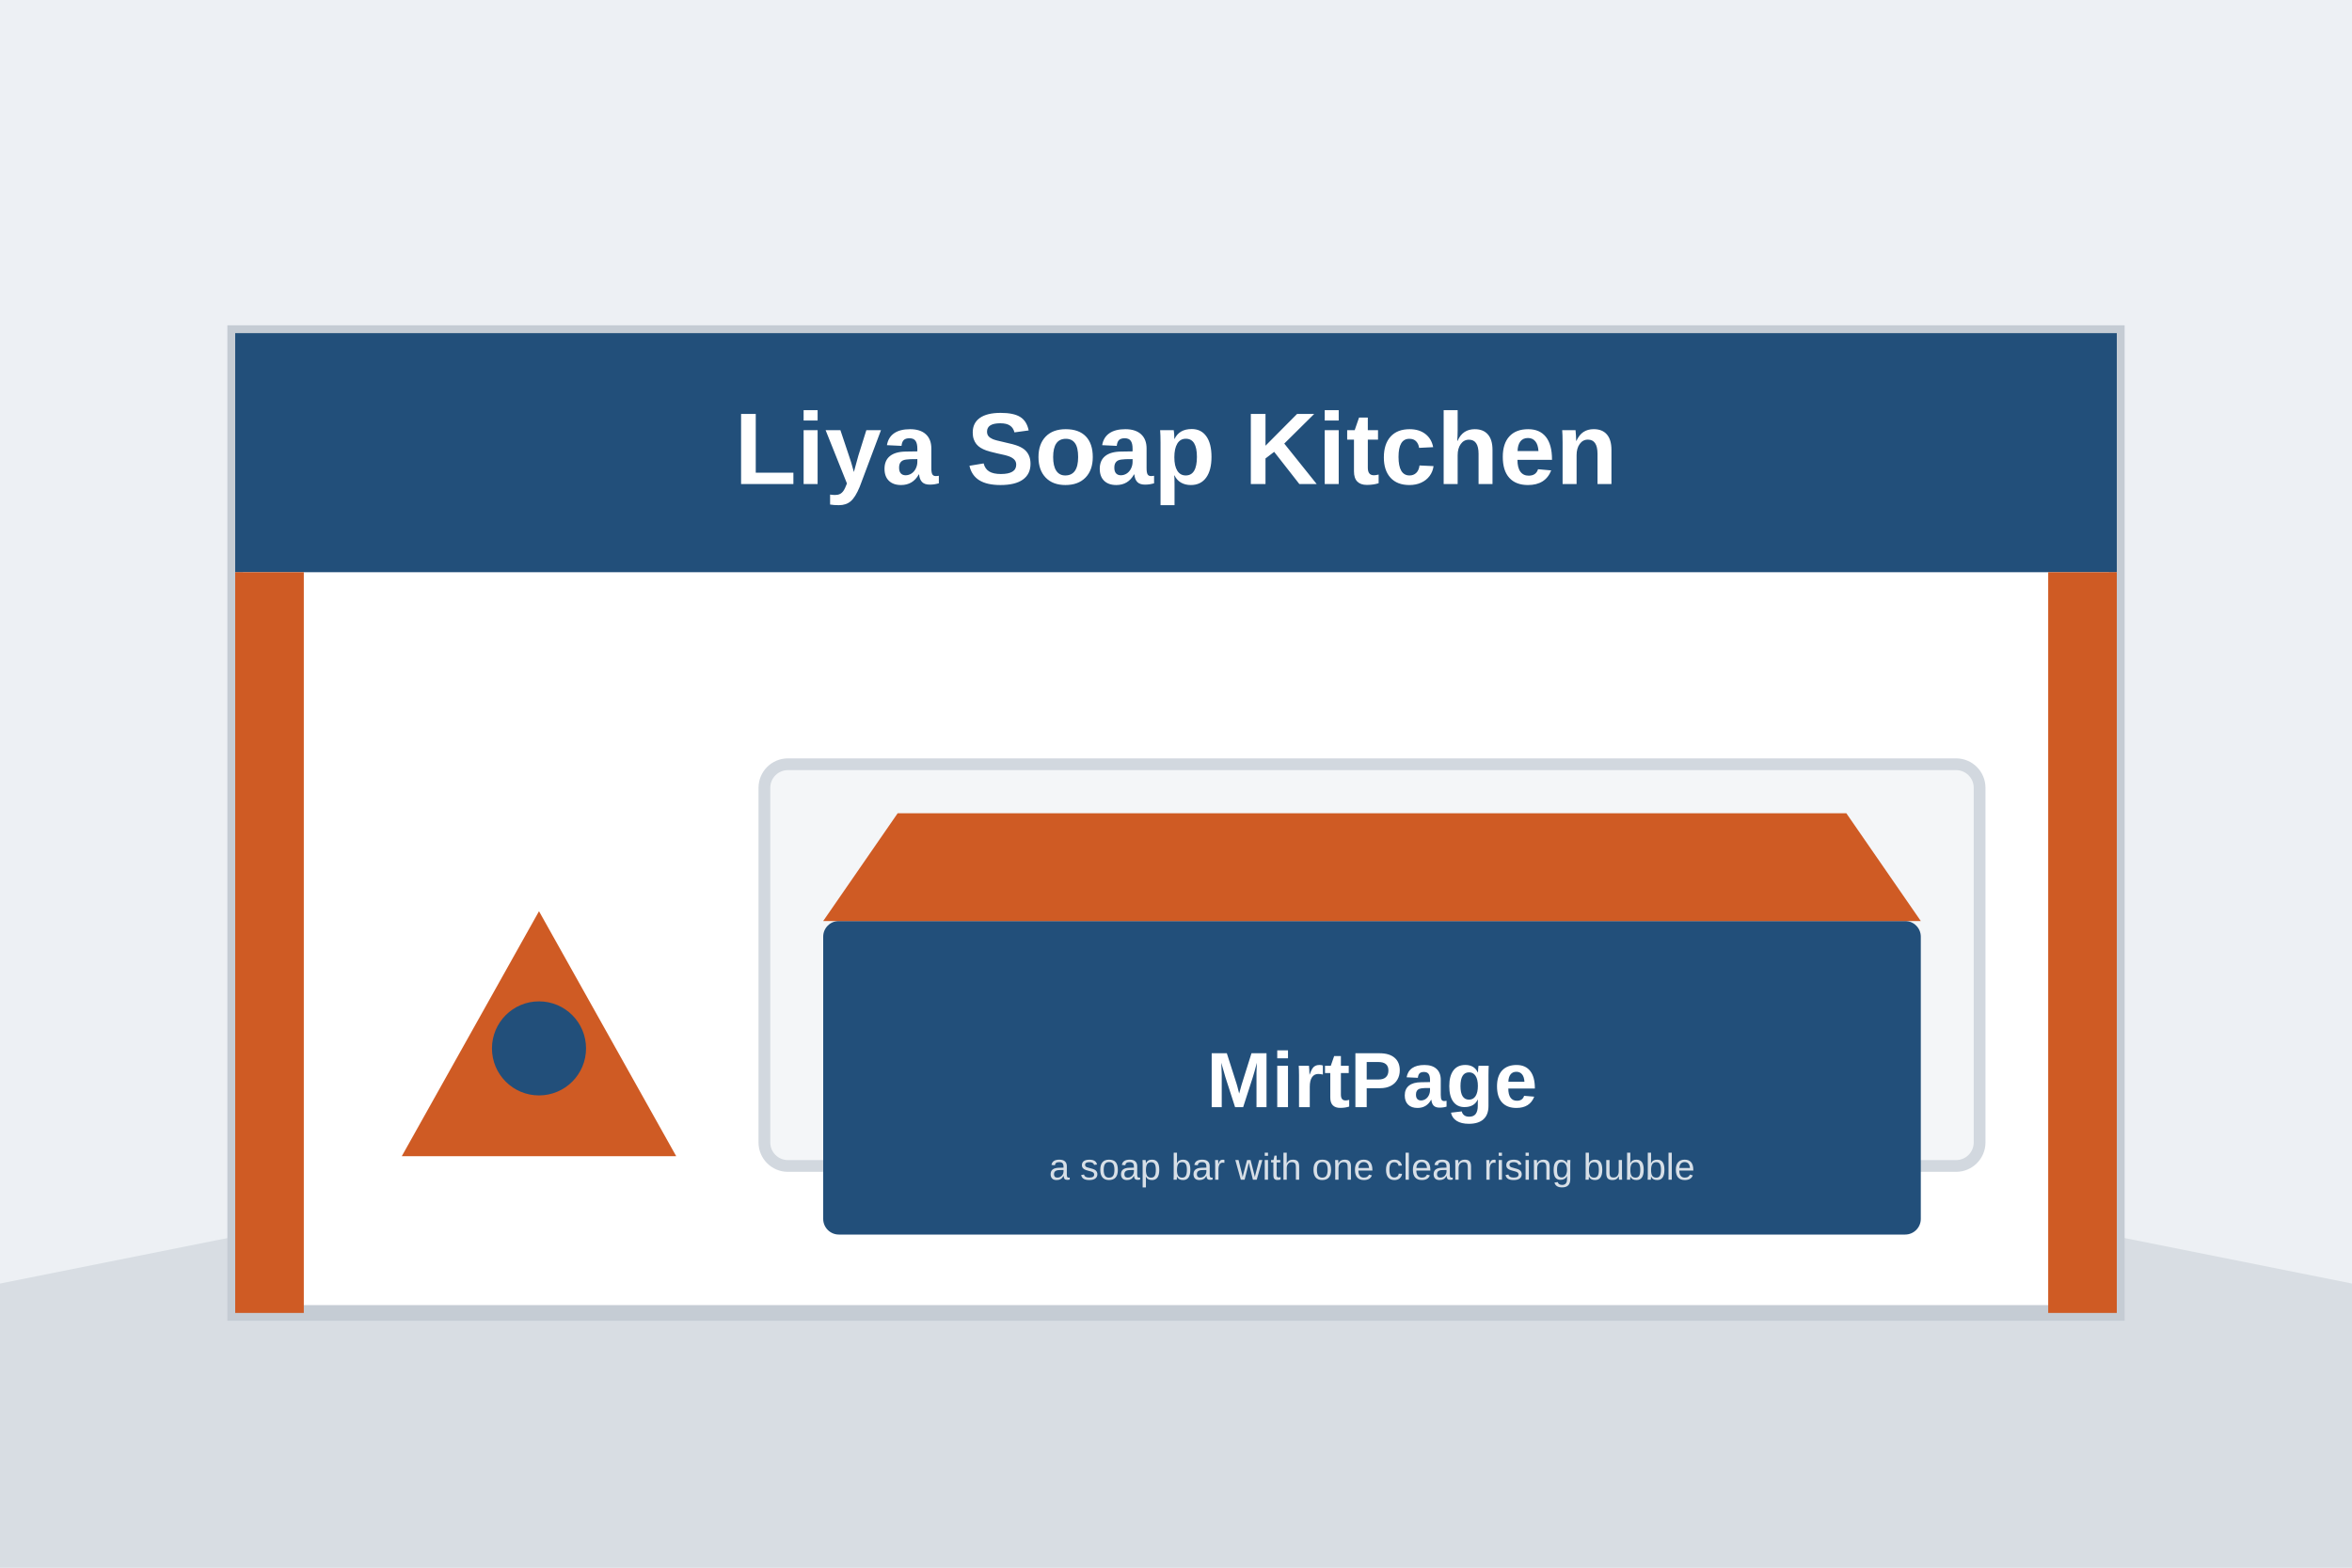
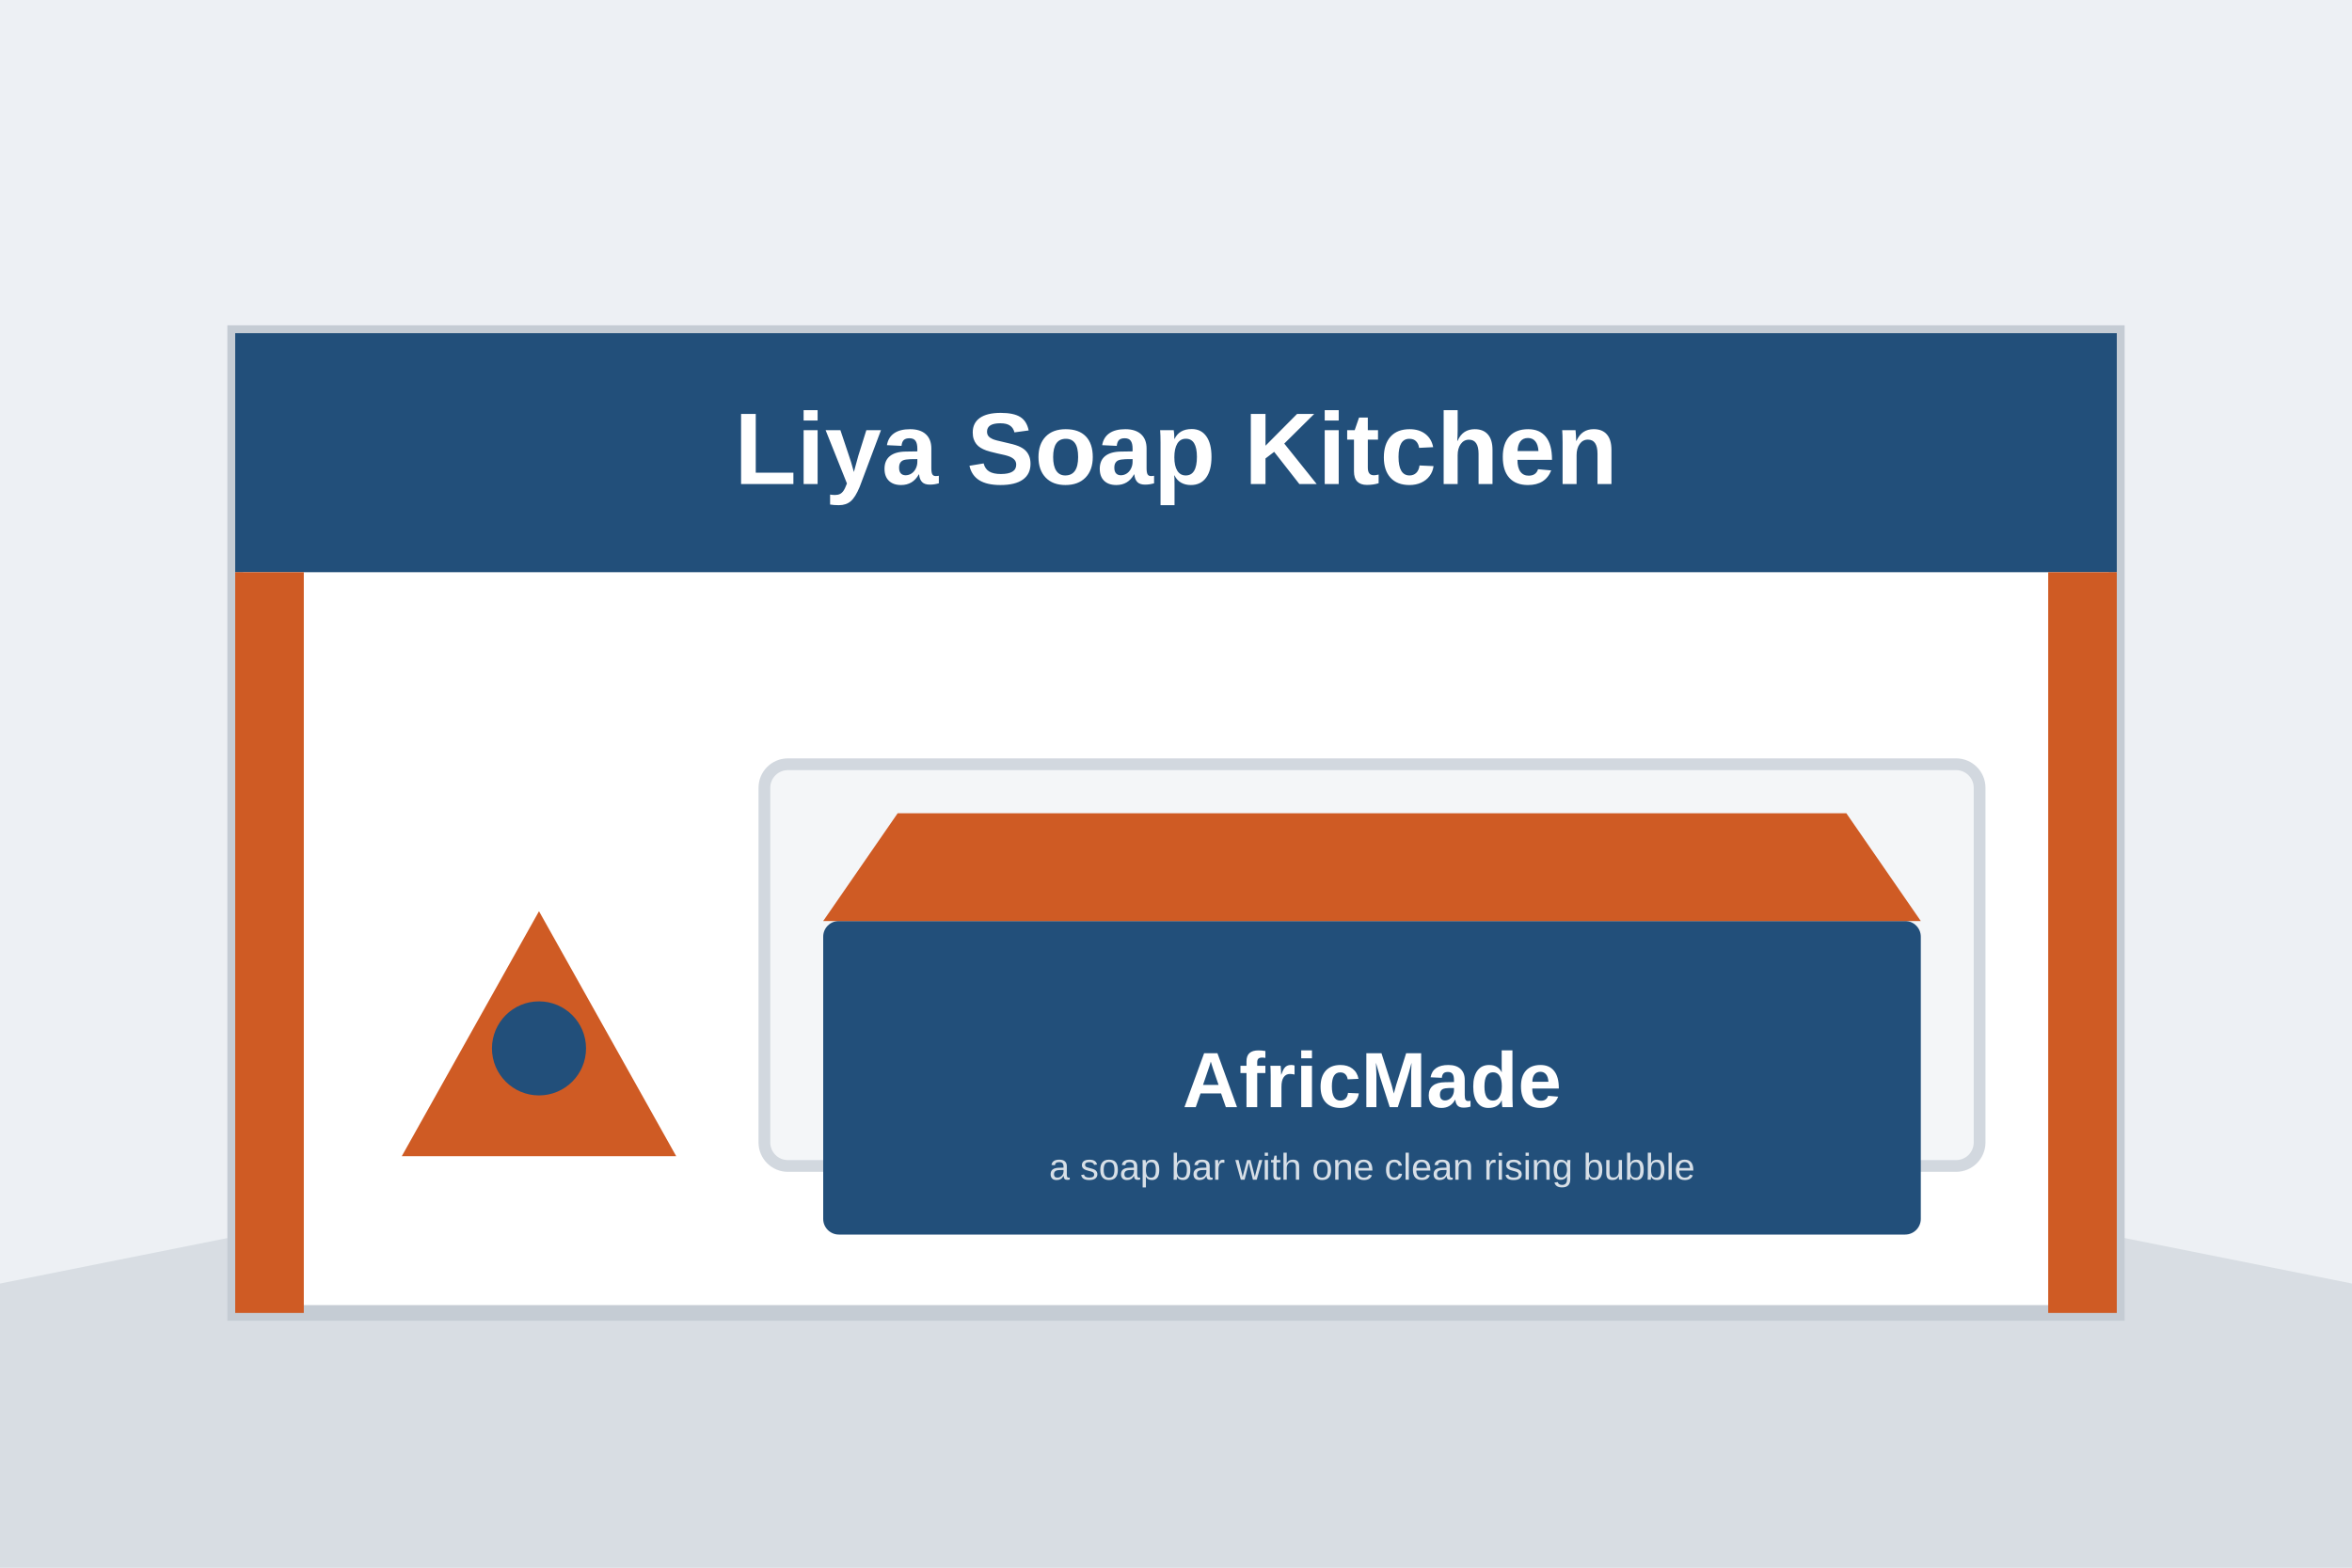
<svg xmlns="http://www.w3.org/2000/svg" viewBox="0 0 1200 800" role="img" aria-label="Illustrative booth for Liya Soap Kitchen">
  <rect width="1200" height="800" fill="#edf0f4" />
  <path d="M0 655L600 535l600 120v145H0z" fill="#d8dde3" />
  <path d="M120 170h960v500H120z" fill="#ffffff" stroke="#c5ccd4" stroke-width="8" />
  <path d="M120 170h960v122H120z" fill="#224f7a" />
  <path d="M120 292h35v378h-35zM1045 292h35v378h-35z" fill="#cf5b24" />
  <rect x="390" y="390" width="620" height="205" rx="12" fill="#f4f6f8" stroke="#d2d8df" stroke-width="6" />
  <rect x="420" y="470" width="560" height="160" rx="8" fill="#224f7a" />
  <path d="M420 470h560l-38-55H458z" fill="#cf5b24" />
  <path d="M205 590l70-125 70 125z" fill="#cf5b24" />
  <circle cx="275" cy="535" r="24" fill="#224f7a" />
  <text x="600" y="247" text-anchor="middle" font-family="Arial, Helvetica, sans-serif" font-size="52" font-weight="800" fill="#ffffff">Liya Soap Kitchen</text>
-   <text x="700" y="565" text-anchor="middle" font-family="Arial, Helvetica, sans-serif" font-size="40" font-weight="700" fill="#ffffff">MirtPage</text>
+   <text x="700" y="565" text-anchor="middle" font-family="Arial, Helvetica, sans-serif" font-size="40" font-weight="700" fill="#ffffff">AfricMade</text>
  <text x="700" y="602" text-anchor="middle" font-family="Arial, Helvetica, sans-serif" font-size="19" fill="#ffffff" opacity=".82">a soap bar with one clean rising bubble</text>
</svg>
